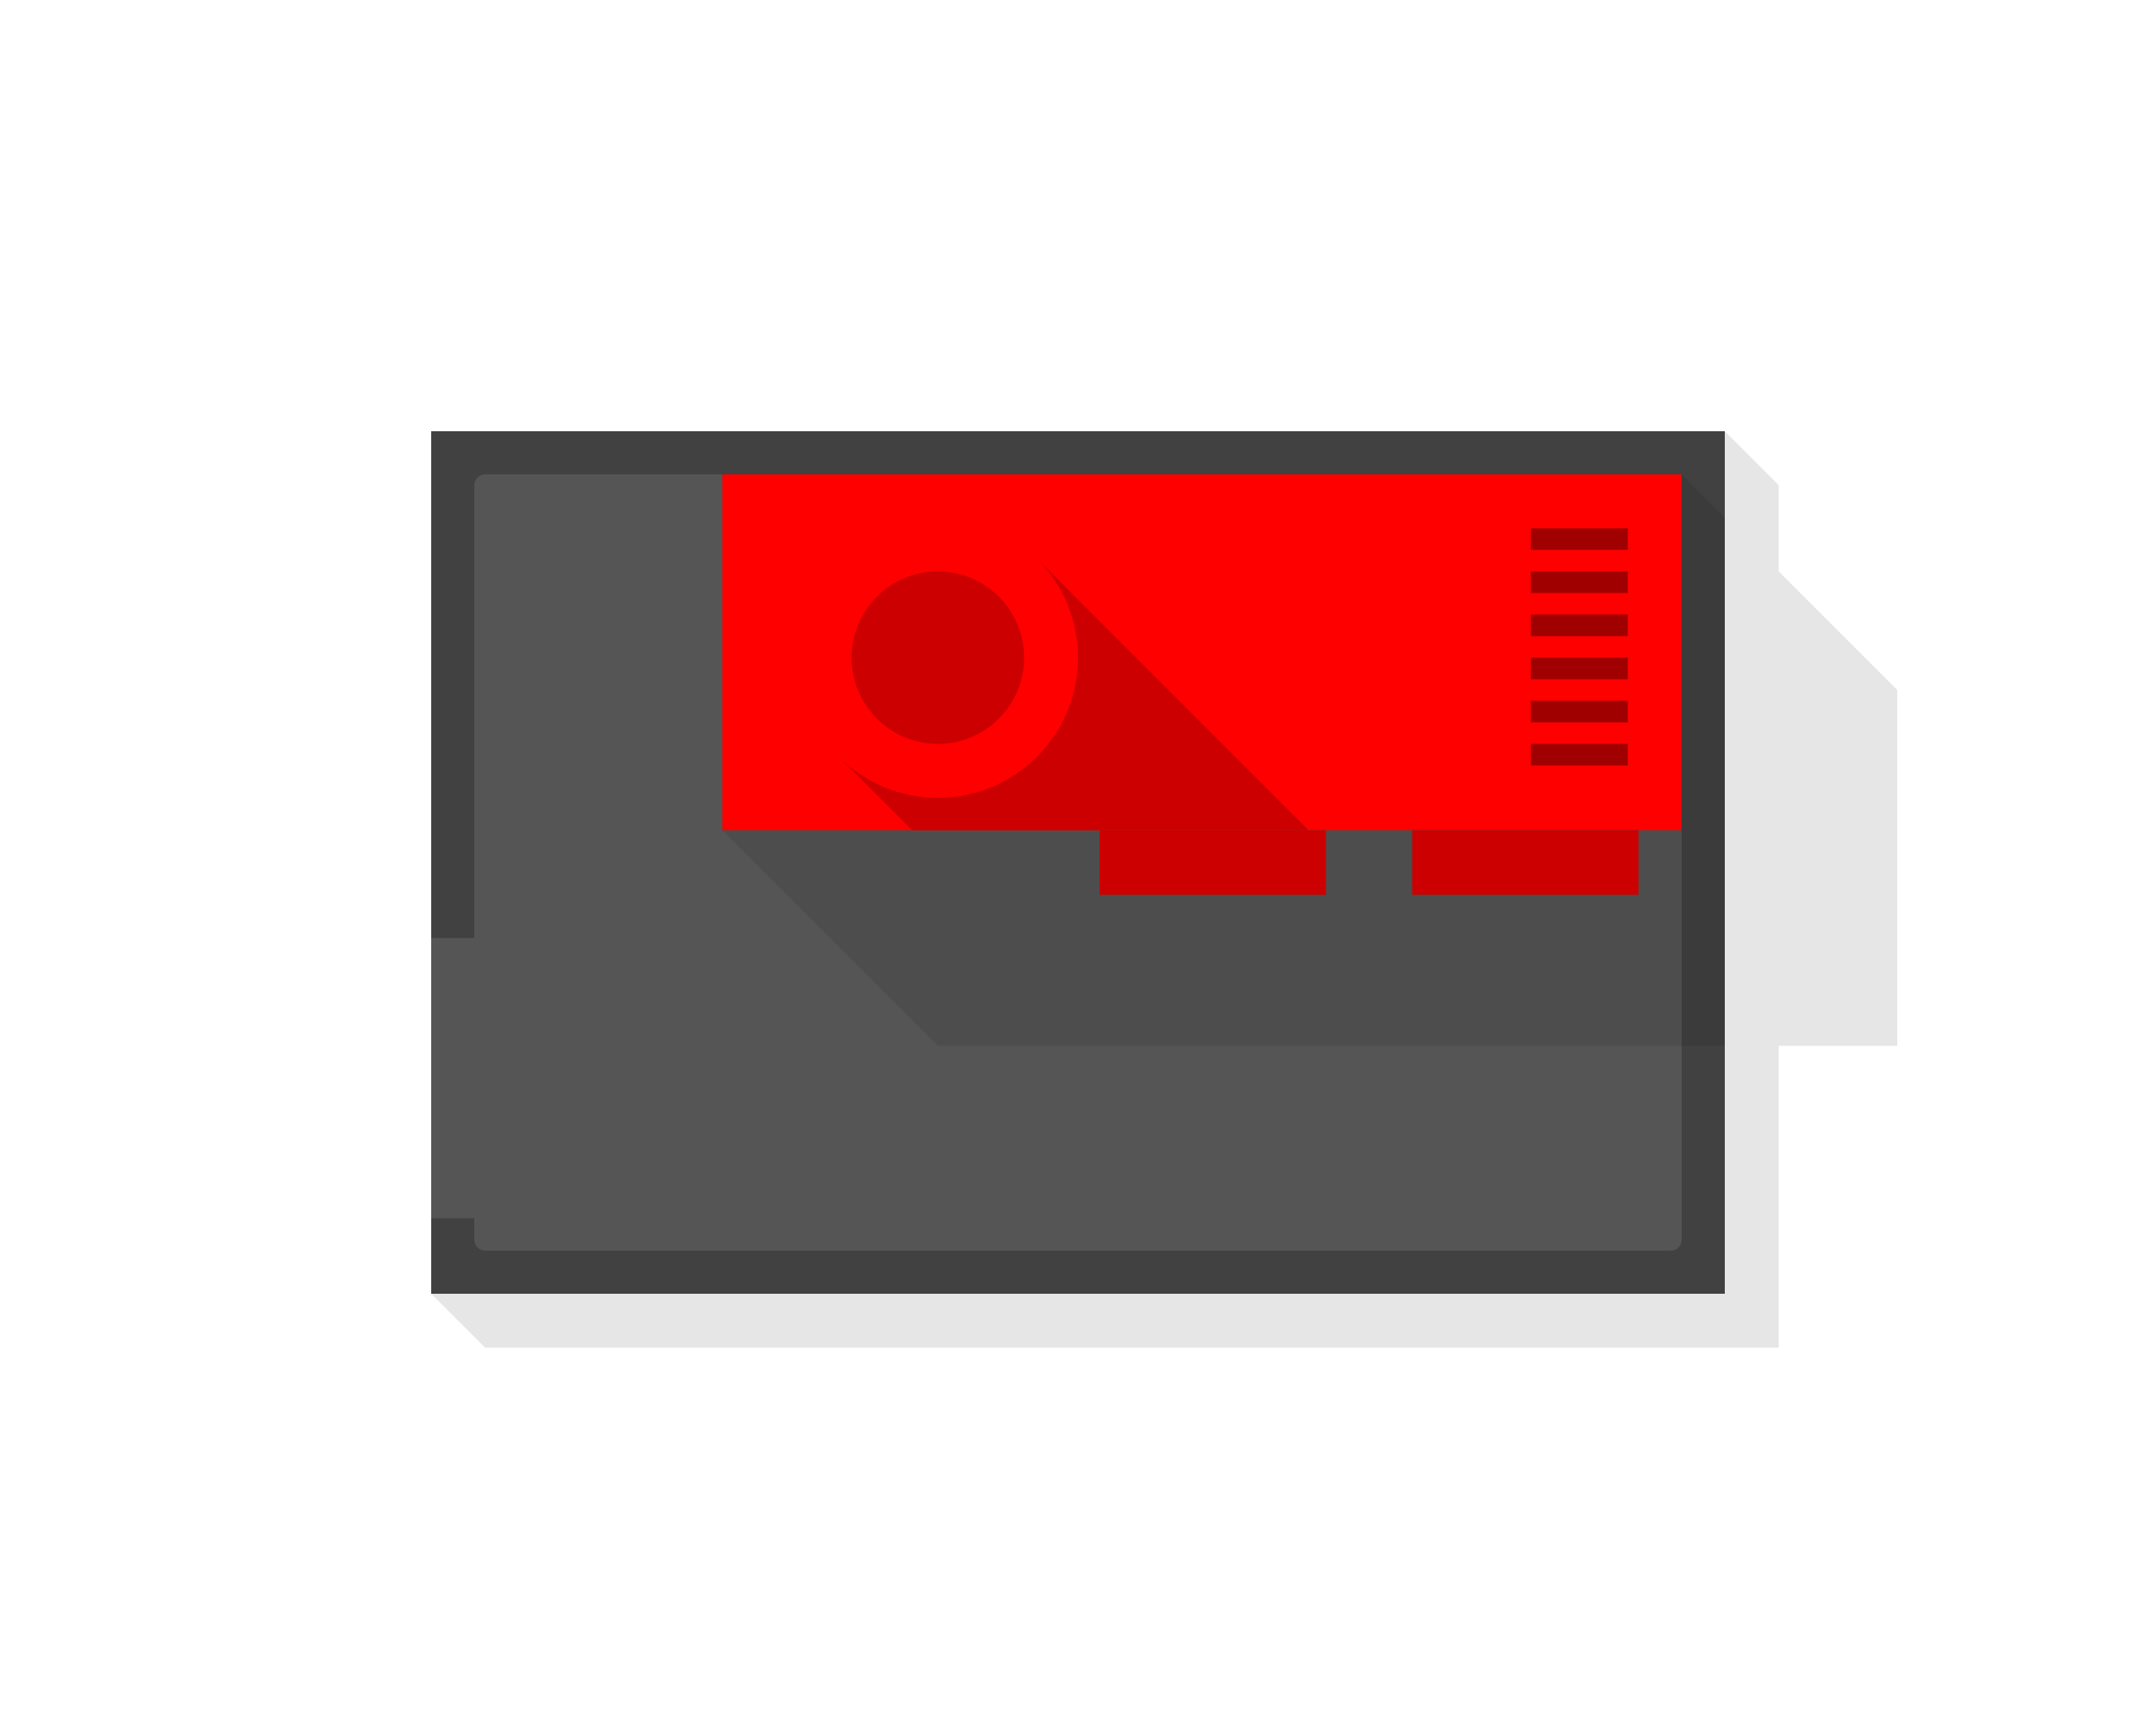
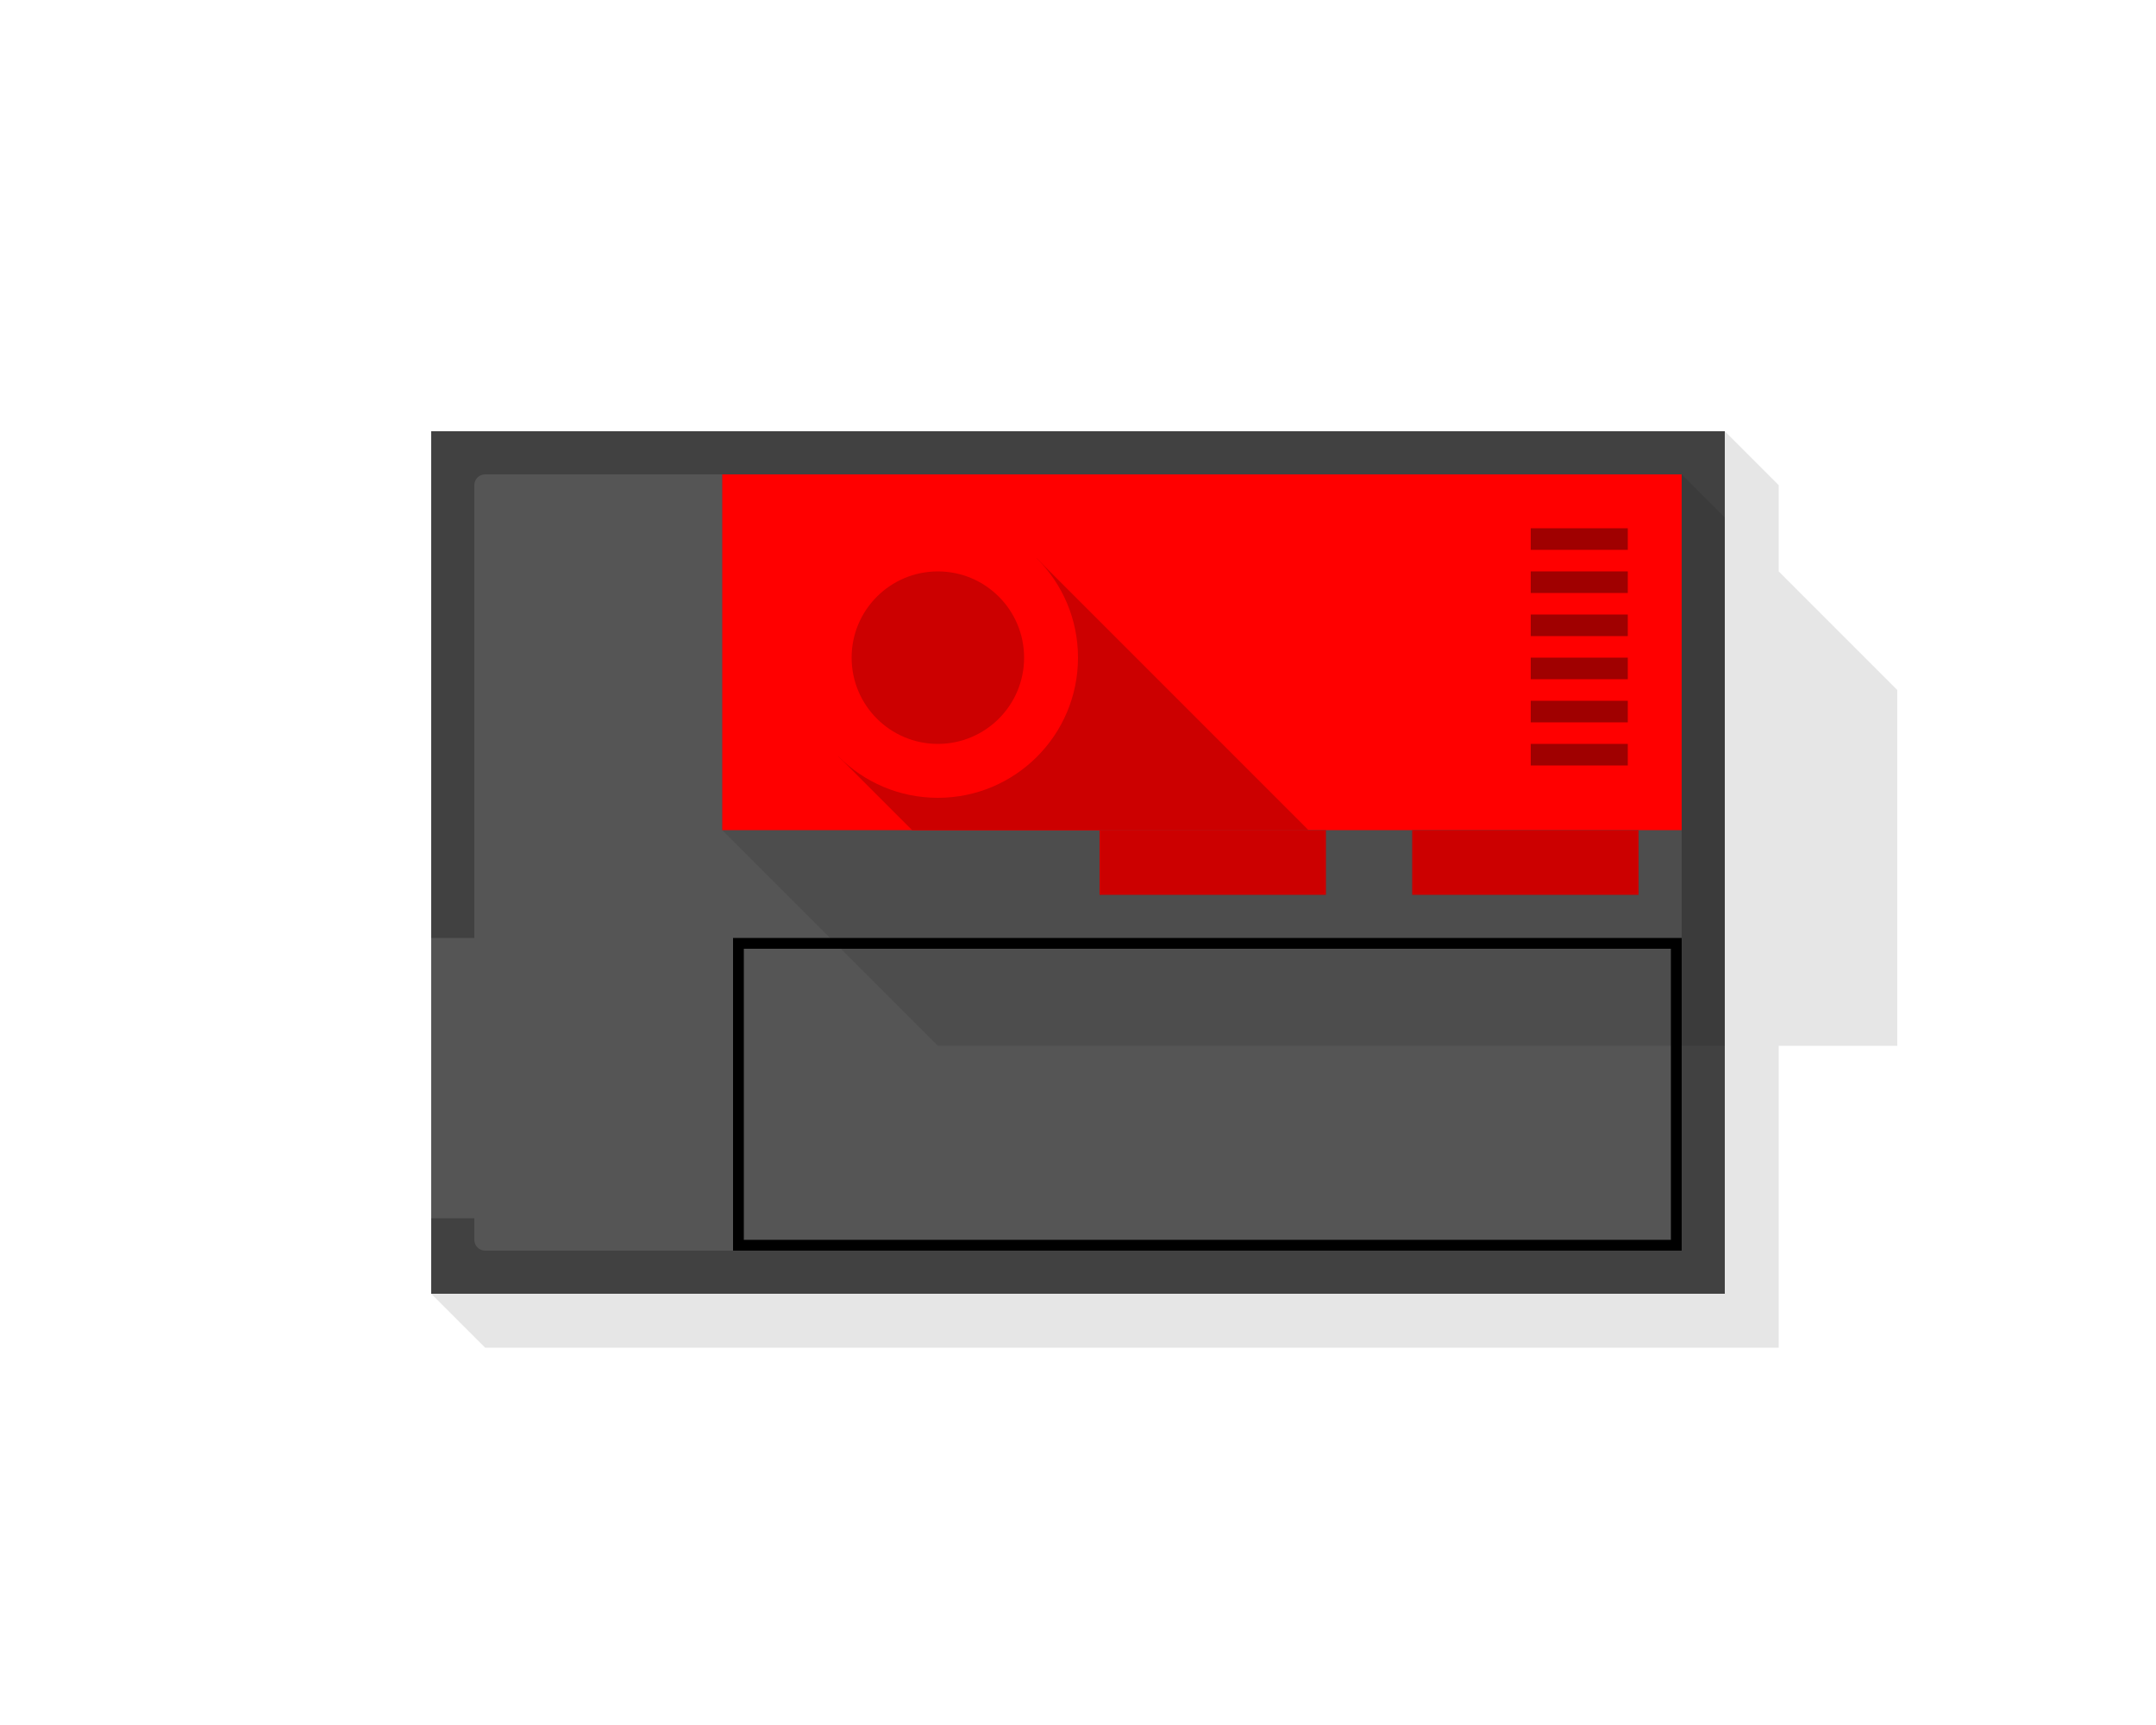
<svg xmlns="http://www.w3.org/2000/svg" width="200" height="160" viewBox="0 0 200 160" fill="none">
  <g id="Factory-Left">
    <rect id="PinPlacement" x="118.5" y="48.5" width="33" height="24" stroke="black" />
    <g id="Ground">
      <rect id="Fill" x="40" y="40" width="120" height="80" fill="#414141" />
      <rect id="Entrance" x="40" y="87" width="7" height="26" fill="#555555" />
      <rect id="Parking" x="44" y="44" width="112" height="72" rx="1" fill="#555555" />
    </g>
    <g id="Shadows">
      <path id="Shadow" d="M165 45V53L176 64V97H165V125H45L40 120H160V97H87L67 77V44H156L160 48V40L165 45Z" fill="black" fill-opacity="0.1" />
    </g>
    <g id="Building">
      <rect id="RoofMain" x="67" y="44" width="89" height="33" fill="#FF0000" />
      <path id="RoofShadow" d="M121.385 77H84.615L77.793 70.178L96.178 51.793L121.385 77Z" fill="#CC0000" />
      <rect id="RoofShadow_2" x="131" y="77" width="21" height="6" fill="#CC0000" />
      <rect id="RoofShadow_3" x="102" y="77" width="21" height="6" fill="#CC0000" />
      <circle id="RoofMain_2" cx="87" cy="61" r="13" fill="#FF0000" />
      <circle id="RoofShadow_4" cx="87" cy="61" r="8" fill="#CC0000" />
    </g>
    <g id="Pins">
      <rect id="Pin_1" x="142" y="69" width="9" height="2" fill="#A00000" />
      <rect id="Pin_2" x="142" y="65" width="9" height="2" fill="#A00000" />
      <rect id="Pin_3" x="142" y="61" width="9" height="2" fill="#A00000" />
      <rect id="Pin_4" x="142" y="57" width="9" height="2" fill="#A00000" />
      <rect id="Pin_5" x="142" y="53" width="9" height="2" fill="#A00000" />
      <rect id="Pin_6" x="142" y="49" width="9" height="2" fill="#A00000" />
    </g>
+     <rect id="CarsParking" x="68.5" y="87.5" width="87" height="28" stroke="black" />
  </g>
</svg>
